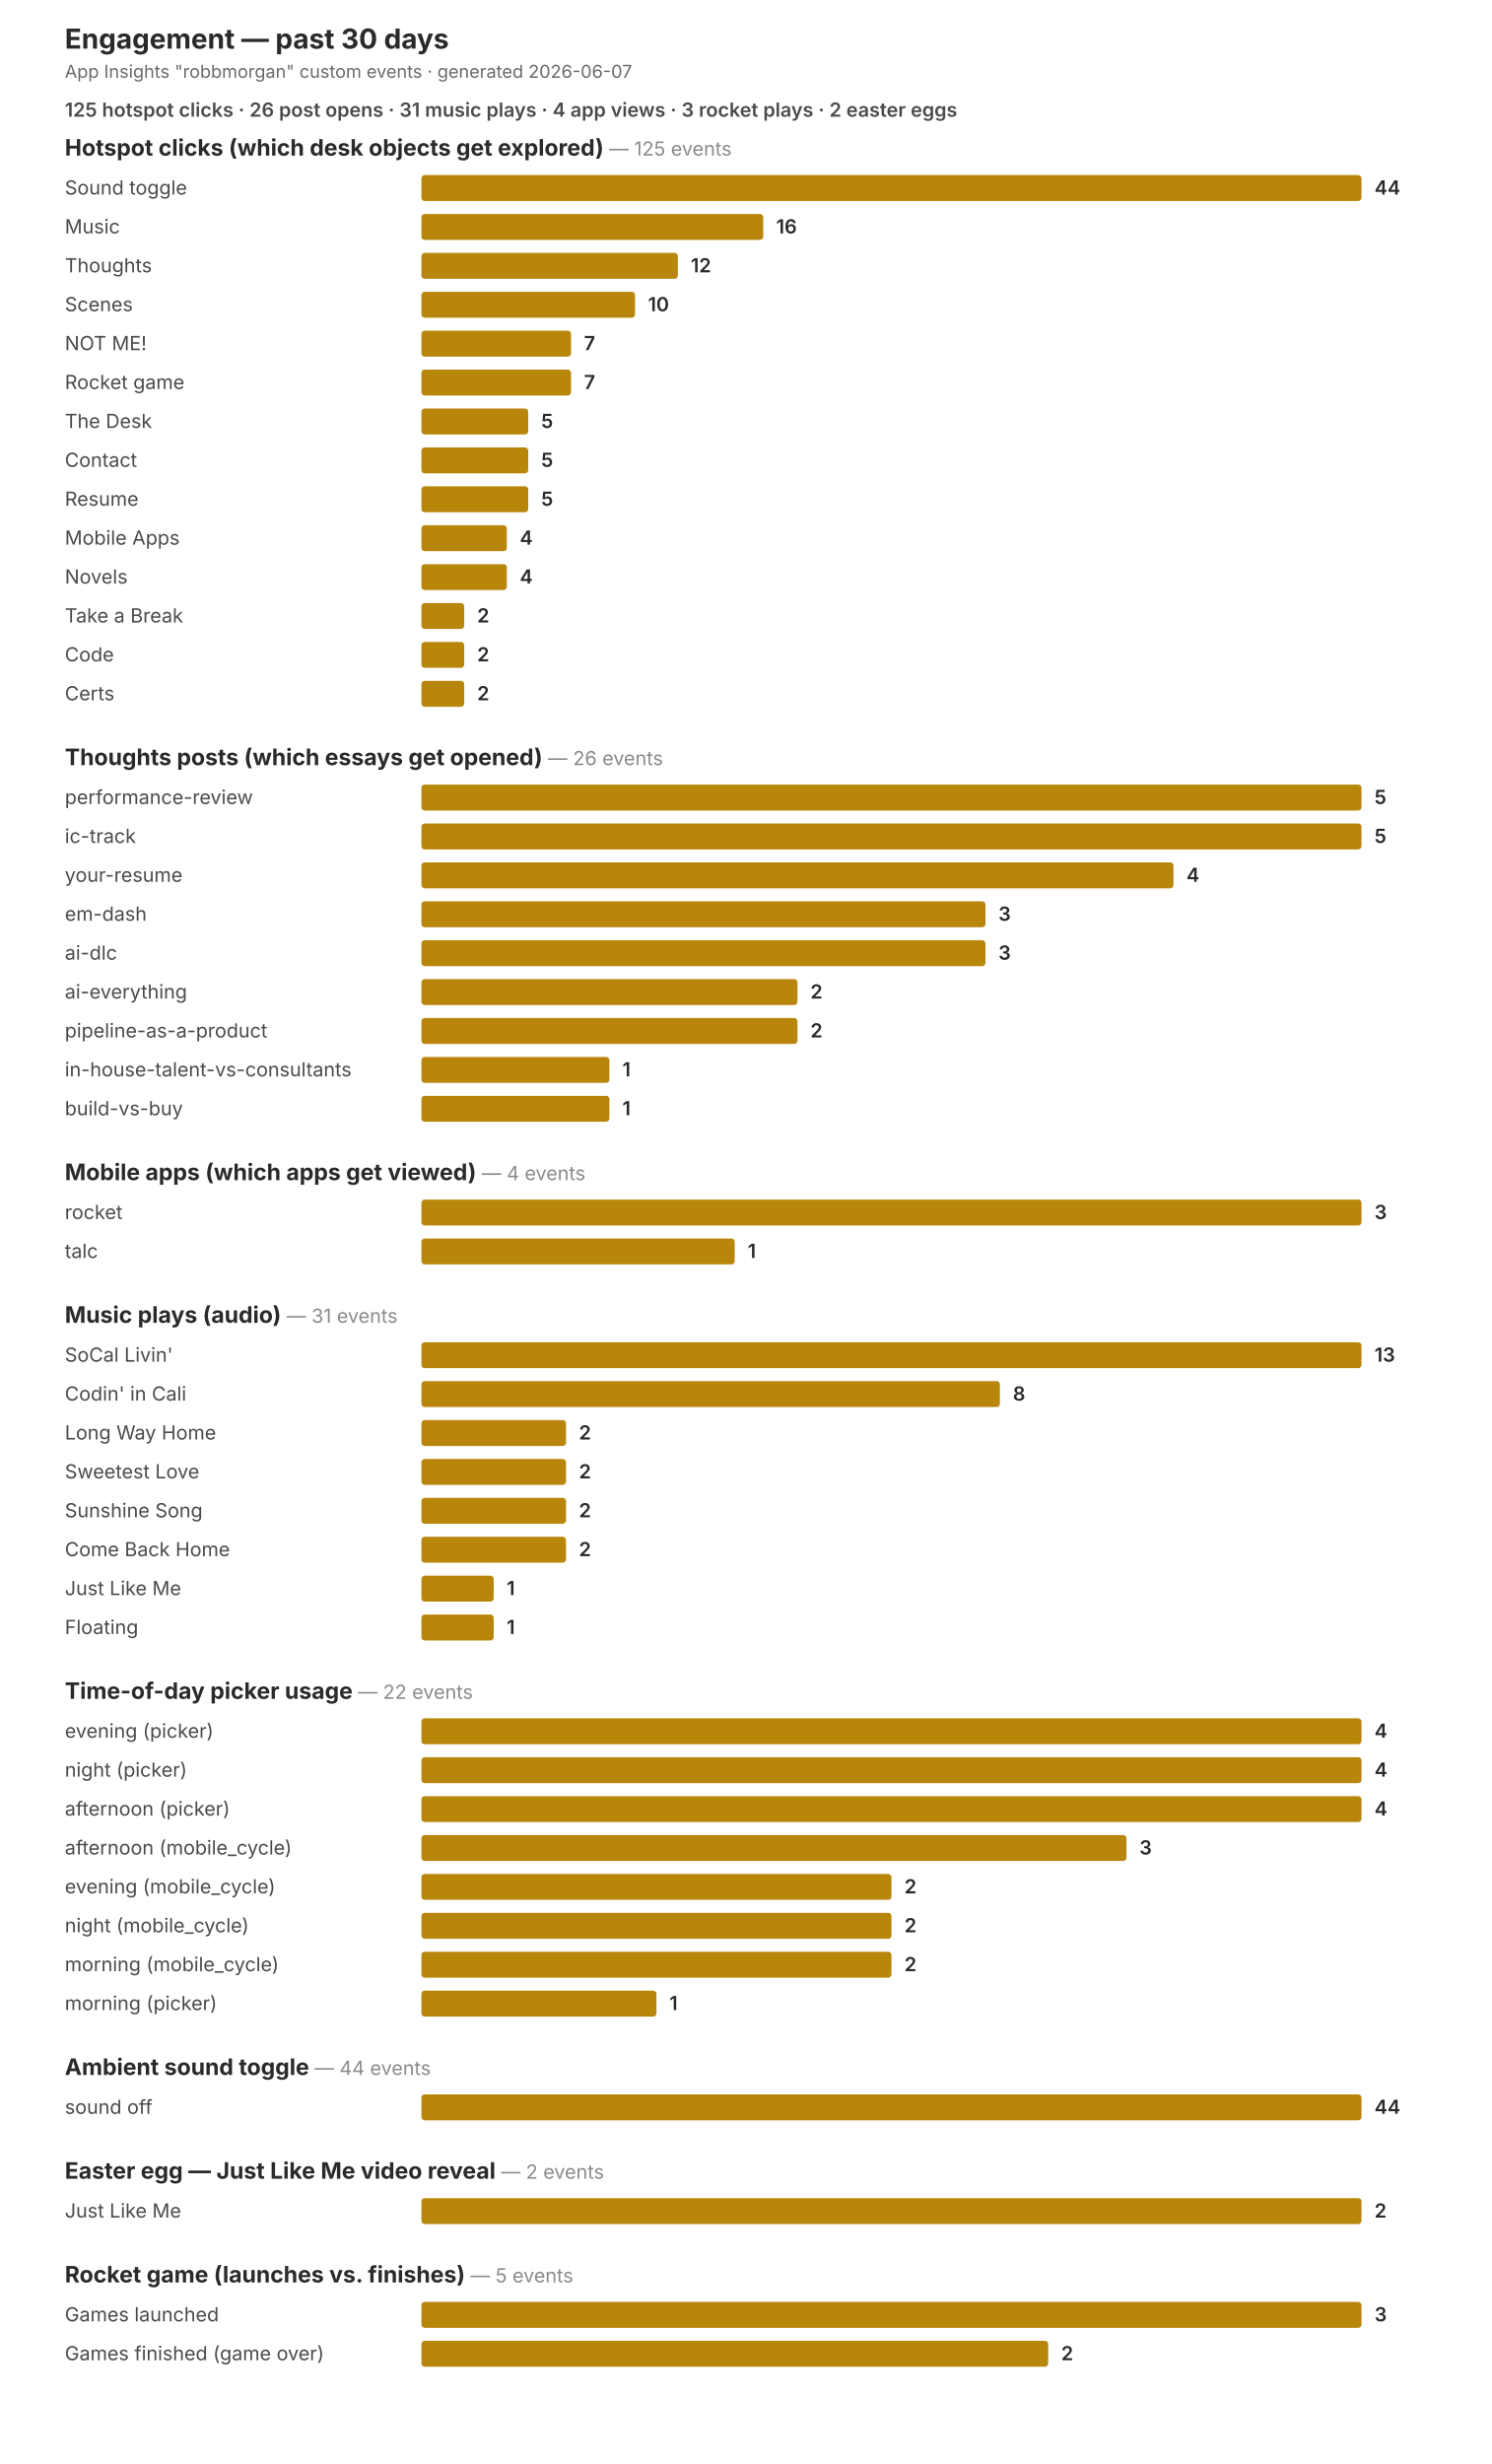
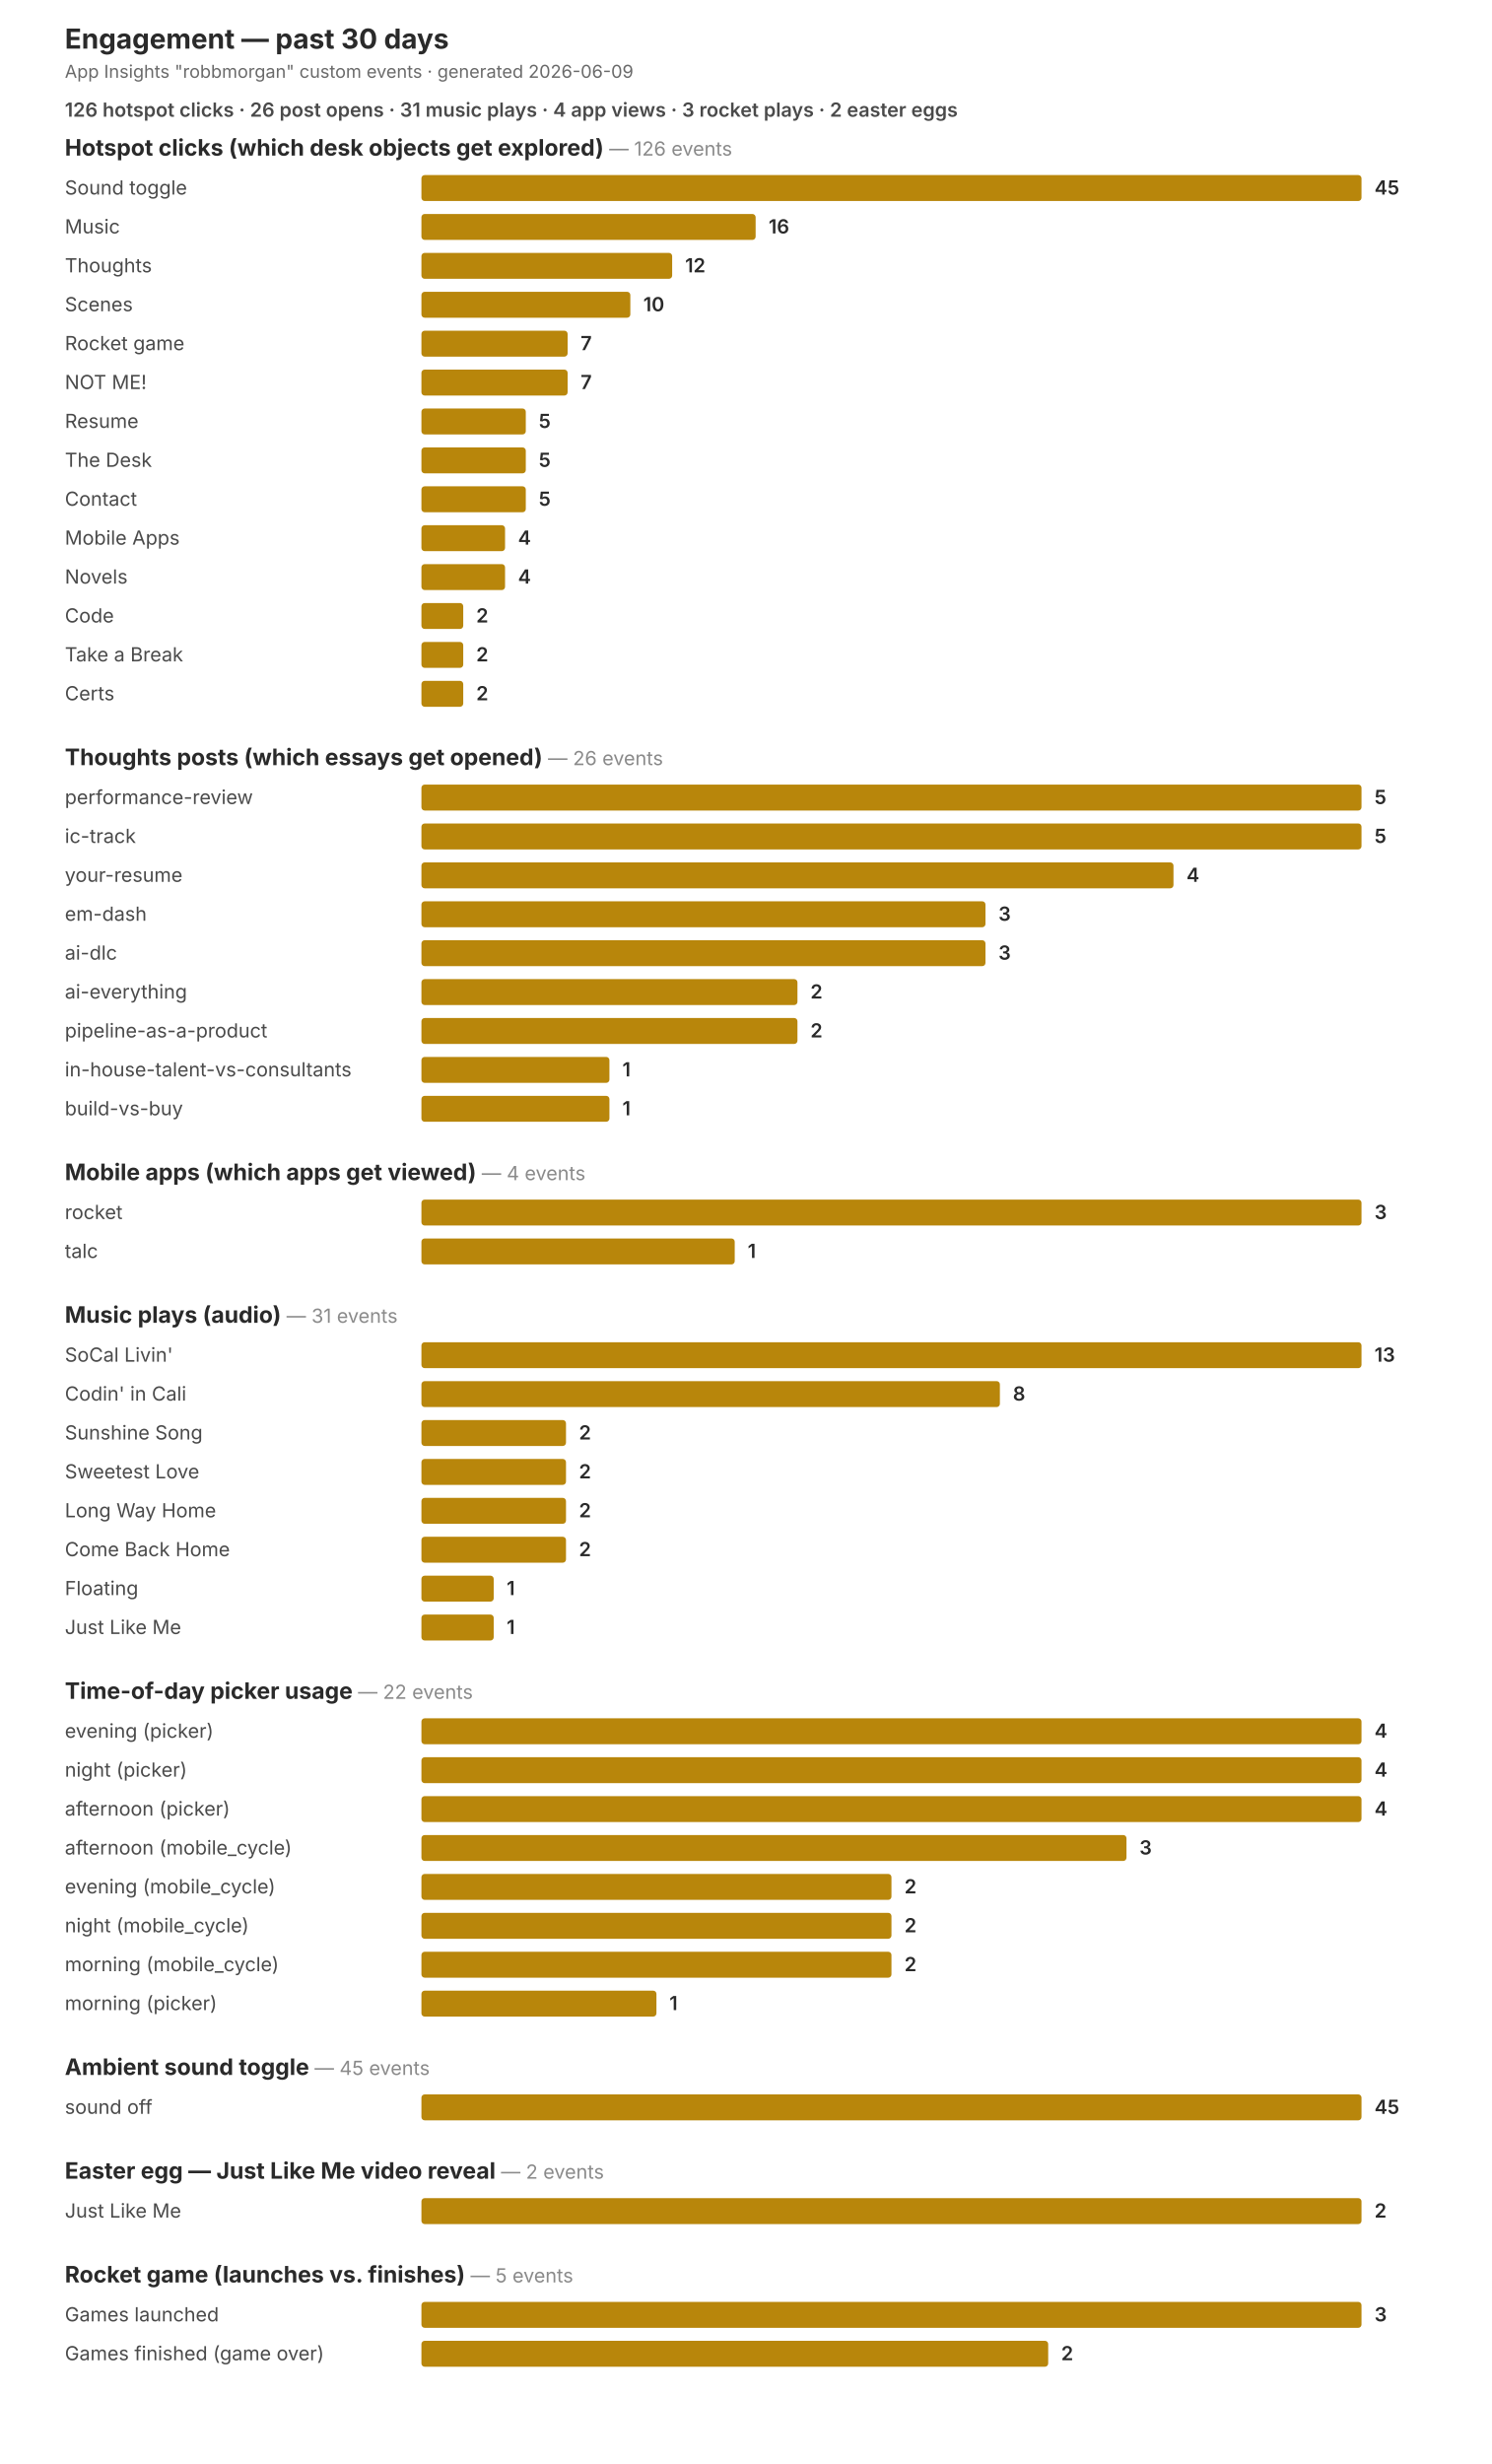
<svg xmlns="http://www.w3.org/2000/svg" viewBox="0 0 920 1520" width="920" height="1520" font-family="-apple-system, BlinkMacSystemFont, system-ui, sans-serif">
  <style>
    .title       { font-size: 17px; font-weight: 700; fill: #2a2a2a; }
    .subtitle    { font-size: 11px; fill: #6a6a6a; }
    .summary     { font-size: 12px; fill: #4a4a4a; font-weight: 600; }
    .section-title { font-size: 14px; font-weight: 700; fill: #2a2a2a; }
    .section-total { font-size: 12px; font-weight: 400; fill: #8a8a8a; }
    .bar-label   { font-size: 12px; fill: #4a4a4a; }
    .bar         { fill: #b8860b; }
    .bar-value   { font-size: 12px; font-weight: 600; fill: #2a2a2a; }
    .empty       { font-size: 12px; fill: #8a8a8a; font-style: italic; }
  </style>
  <text x="40" y="30" class="title">Engagement — past 30 days</text>
-   <text x="40" y="48" class="subtitle">App Insights "robbmorgan" custom events · generated 2026-06-07</text>
-   <text x="40" y="72" class="summary">125 hotspot clicks · 26 post opens · 31 music plays · 4 app views · 3 rocket plays · 2 easter eggs</text>
-   <text x="40" y="96" class="section-title">Hotspot clicks (which desk objects get explored) <tspan class="section-total">— 125 events</tspan>
+   <text x="40" y="48" class="subtitle">App Insights "robbmorgan" custom events · generated 2026-06-09</text>
+   <text x="40" y="72" class="summary">126 hotspot clicks · 26 post opens · 31 music plays · 4 app views · 3 rocket plays · 2 easter eggs</text>
+   <text x="40" y="96" class="section-title">Hotspot clicks (which desk objects get explored) <tspan class="section-total">— 126 events</tspan>
  </text>
  <text x="40" y="120" class="bar-label">Sound toggle</text>
  <rect x="260" y="108" width="580.0" height="16" rx="2" class="bar" />
-   <text x="848.0" y="120" class="bar-value">44</text>
+   <text x="848.0" y="120" class="bar-value">45</text>
  <text x="40" y="144" class="bar-label">Music</text>
-   <rect x="260" y="132" width="210.9" height="16" rx="2" class="bar" />
-   <text x="478.9" y="144" class="bar-value">16</text>
+   <rect x="260" y="132" width="206.2" height="16" rx="2" class="bar" />
+   <text x="474.2" y="144" class="bar-value">16</text>
  <text x="40" y="168" class="bar-label">Thoughts</text>
-   <rect x="260" y="156" width="158.2" height="16" rx="2" class="bar" />
-   <text x="426.2" y="168" class="bar-value">12</text>
+   <rect x="260" y="156" width="154.7" height="16" rx="2" class="bar" />
+   <text x="422.7" y="168" class="bar-value">12</text>
  <text x="40" y="192" class="bar-label">Scenes</text>
-   <rect x="260" y="180" width="131.8" height="16" rx="2" class="bar" />
-   <text x="399.8" y="192" class="bar-value">10</text>
-   <text x="40" y="216" class="bar-label">NOT ME!</text>
-   <rect x="260" y="204" width="92.3" height="16" rx="2" class="bar" />
-   <text x="360.3" y="216" class="bar-value">7</text>
-   <text x="40" y="240" class="bar-label">Rocket game</text>
-   <rect x="260" y="228" width="92.3" height="16" rx="2" class="bar" />
-   <text x="360.3" y="240" class="bar-value">7</text>
-   <text x="40" y="264" class="bar-label">The Desk</text>
-   <rect x="260" y="252" width="65.9" height="16" rx="2" class="bar" />
-   <text x="333.9" y="264" class="bar-value">5</text>
-   <text x="40" y="288" class="bar-label">Contact</text>
-   <rect x="260" y="276" width="65.9" height="16" rx="2" class="bar" />
-   <text x="333.9" y="288" class="bar-value">5</text>
-   <text x="40" y="312" class="bar-label">Resume</text>
-   <rect x="260" y="300" width="65.9" height="16" rx="2" class="bar" />
-   <text x="333.9" y="312" class="bar-value">5</text>
+   <rect x="260" y="180" width="128.9" height="16" rx="2" class="bar" />
+   <text x="396.9" y="192" class="bar-value">10</text>
+   <text x="40" y="216" class="bar-label">Rocket game</text>
+   <rect x="260" y="204" width="90.2" height="16" rx="2" class="bar" />
+   <text x="358.2" y="216" class="bar-value">7</text>
+   <text x="40" y="240" class="bar-label">NOT ME!</text>
+   <rect x="260" y="228" width="90.2" height="16" rx="2" class="bar" />
+   <text x="358.2" y="240" class="bar-value">7</text>
+   <text x="40" y="264" class="bar-label">Resume</text>
+   <rect x="260" y="252" width="64.4" height="16" rx="2" class="bar" />
+   <text x="332.4" y="264" class="bar-value">5</text>
+   <text x="40" y="288" class="bar-label">The Desk</text>
+   <rect x="260" y="276" width="64.4" height="16" rx="2" class="bar" />
+   <text x="332.4" y="288" class="bar-value">5</text>
+   <text x="40" y="312" class="bar-label">Contact</text>
+   <rect x="260" y="300" width="64.4" height="16" rx="2" class="bar" />
+   <text x="332.4" y="312" class="bar-value">5</text>
  <text x="40" y="336" class="bar-label">Mobile Apps</text>
-   <rect x="260" y="324" width="52.7" height="16" rx="2" class="bar" />
-   <text x="320.7" y="336" class="bar-value">4</text>
+   <rect x="260" y="324" width="51.6" height="16" rx="2" class="bar" />
+   <text x="319.6" y="336" class="bar-value">4</text>
  <text x="40" y="360" class="bar-label">Novels</text>
-   <rect x="260" y="348" width="52.7" height="16" rx="2" class="bar" />
-   <text x="320.7" y="360" class="bar-value">4</text>
-   <text x="40" y="384" class="bar-label">Take a Break</text>
-   <rect x="260" y="372" width="26.4" height="16" rx="2" class="bar" />
-   <text x="294.4" y="384" class="bar-value">2</text>
-   <text x="40" y="408" class="bar-label">Code</text>
-   <rect x="260" y="396" width="26.4" height="16" rx="2" class="bar" />
-   <text x="294.4" y="408" class="bar-value">2</text>
+   <rect x="260" y="348" width="51.6" height="16" rx="2" class="bar" />
+   <text x="319.6" y="360" class="bar-value">4</text>
+   <text x="40" y="384" class="bar-label">Code</text>
+   <rect x="260" y="372" width="25.8" height="16" rx="2" class="bar" />
+   <text x="293.8" y="384" class="bar-value">2</text>
+   <text x="40" y="408" class="bar-label">Take a Break</text>
+   <rect x="260" y="396" width="25.8" height="16" rx="2" class="bar" />
+   <text x="293.8" y="408" class="bar-value">2</text>
  <text x="40" y="432" class="bar-label">Certs</text>
-   <rect x="260" y="420" width="26.4" height="16" rx="2" class="bar" />
-   <text x="294.4" y="432" class="bar-value">2</text>
+   <rect x="260" y="420" width="25.8" height="16" rx="2" class="bar" />
+   <text x="293.8" y="432" class="bar-value">2</text>
  <text x="40" y="472" class="section-title">Thoughts posts (which essays get opened) <tspan class="section-total">— 26 events</tspan>
  </text>
  <text x="40" y="496" class="bar-label">performance-review</text>
  <rect x="260" y="484" width="580.0" height="16" rx="2" class="bar" />
  <text x="848.0" y="496" class="bar-value">5</text>
  <text x="40" y="520" class="bar-label">ic-track</text>
  <rect x="260" y="508" width="580.0" height="16" rx="2" class="bar" />
  <text x="848.0" y="520" class="bar-value">5</text>
  <text x="40" y="544" class="bar-label">your-resume</text>
  <rect x="260" y="532" width="464.0" height="16" rx="2" class="bar" />
  <text x="732.0" y="544" class="bar-value">4</text>
  <text x="40" y="568" class="bar-label">em-dash</text>
  <rect x="260" y="556" width="348.0" height="16" rx="2" class="bar" />
  <text x="616.0" y="568" class="bar-value">3</text>
  <text x="40" y="592" class="bar-label">ai-dlc</text>
  <rect x="260" y="580" width="348.0" height="16" rx="2" class="bar" />
  <text x="616.0" y="592" class="bar-value">3</text>
  <text x="40" y="616" class="bar-label">ai-everything</text>
  <rect x="260" y="604" width="232.0" height="16" rx="2" class="bar" />
  <text x="500.0" y="616" class="bar-value">2</text>
  <text x="40" y="640" class="bar-label">pipeline-as-a-product</text>
  <rect x="260" y="628" width="232.0" height="16" rx="2" class="bar" />
  <text x="500.0" y="640" class="bar-value">2</text>
  <text x="40" y="664" class="bar-label">in-house-talent-vs-consultants</text>
  <rect x="260" y="652" width="116.0" height="16" rx="2" class="bar" />
  <text x="384.0" y="664" class="bar-value">1</text>
  <text x="40" y="688" class="bar-label">build-vs-buy</text>
  <rect x="260" y="676" width="116.0" height="16" rx="2" class="bar" />
  <text x="384.0" y="688" class="bar-value">1</text>
  <text x="40" y="728" class="section-title">Mobile apps (which apps get viewed) <tspan class="section-total">— 4 events</tspan>
  </text>
  <text x="40" y="752" class="bar-label">rocket</text>
  <rect x="260" y="740" width="580.0" height="16" rx="2" class="bar" />
  <text x="848.0" y="752" class="bar-value">3</text>
  <text x="40" y="776" class="bar-label">talc</text>
  <rect x="260" y="764" width="193.3" height="16" rx="2" class="bar" />
  <text x="461.3" y="776" class="bar-value">1</text>
  <text x="40" y="816" class="section-title">Music plays (audio) <tspan class="section-total">— 31 events</tspan>
  </text>
  <text x="40" y="840" class="bar-label">SoCal Livin'</text>
  <rect x="260" y="828" width="580.0" height="16" rx="2" class="bar" />
  <text x="848.0" y="840" class="bar-value">13</text>
  <text x="40" y="864" class="bar-label">Codin' in Cali</text>
  <rect x="260" y="852" width="356.9" height="16" rx="2" class="bar" />
  <text x="624.9" y="864" class="bar-value">8</text>
-   <text x="40" y="888" class="bar-label">Long Way Home</text>
+   <text x="40" y="888" class="bar-label">Sunshine Song</text>
  <rect x="260" y="876" width="89.2" height="16" rx="2" class="bar" />
  <text x="357.2" y="888" class="bar-value">2</text>
  <text x="40" y="912" class="bar-label">Sweetest Love</text>
  <rect x="260" y="900" width="89.2" height="16" rx="2" class="bar" />
  <text x="357.2" y="912" class="bar-value">2</text>
-   <text x="40" y="936" class="bar-label">Sunshine Song</text>
+   <text x="40" y="936" class="bar-label">Long Way Home</text>
  <rect x="260" y="924" width="89.2" height="16" rx="2" class="bar" />
  <text x="357.2" y="936" class="bar-value">2</text>
  <text x="40" y="960" class="bar-label">Come Back Home</text>
  <rect x="260" y="948" width="89.2" height="16" rx="2" class="bar" />
  <text x="357.2" y="960" class="bar-value">2</text>
-   <text x="40" y="984" class="bar-label">Just Like Me</text>
+   <text x="40" y="984" class="bar-label">Floating</text>
  <rect x="260" y="972" width="44.6" height="16" rx="2" class="bar" />
  <text x="312.6" y="984" class="bar-value">1</text>
-   <text x="40" y="1008" class="bar-label">Floating</text>
+   <text x="40" y="1008" class="bar-label">Just Like Me</text>
  <rect x="260" y="996" width="44.6" height="16" rx="2" class="bar" />
  <text x="312.6" y="1008" class="bar-value">1</text>
  <text x="40" y="1048" class="section-title">Time-of-day picker usage <tspan class="section-total">— 22 events</tspan>
  </text>
  <text x="40" y="1072" class="bar-label">evening (picker)</text>
  <rect x="260" y="1060" width="580.0" height="16" rx="2" class="bar" />
  <text x="848.0" y="1072" class="bar-value">4</text>
  <text x="40" y="1096" class="bar-label">night (picker)</text>
  <rect x="260" y="1084" width="580.0" height="16" rx="2" class="bar" />
  <text x="848.0" y="1096" class="bar-value">4</text>
  <text x="40" y="1120" class="bar-label">afternoon (picker)</text>
  <rect x="260" y="1108" width="580.0" height="16" rx="2" class="bar" />
  <text x="848.0" y="1120" class="bar-value">4</text>
  <text x="40" y="1144" class="bar-label">afternoon (mobile_cycle)</text>
  <rect x="260" y="1132" width="435.0" height="16" rx="2" class="bar" />
  <text x="703.0" y="1144" class="bar-value">3</text>
  <text x="40" y="1168" class="bar-label">evening (mobile_cycle)</text>
  <rect x="260" y="1156" width="290.0" height="16" rx="2" class="bar" />
  <text x="558.0" y="1168" class="bar-value">2</text>
  <text x="40" y="1192" class="bar-label">night (mobile_cycle)</text>
  <rect x="260" y="1180" width="290.0" height="16" rx="2" class="bar" />
  <text x="558.0" y="1192" class="bar-value">2</text>
  <text x="40" y="1216" class="bar-label">morning (mobile_cycle)</text>
  <rect x="260" y="1204" width="290.0" height="16" rx="2" class="bar" />
  <text x="558.0" y="1216" class="bar-value">2</text>
  <text x="40" y="1240" class="bar-label">morning (picker)</text>
  <rect x="260" y="1228" width="145.0" height="16" rx="2" class="bar" />
  <text x="413.0" y="1240" class="bar-value">1</text>
-   <text x="40" y="1280" class="section-title">Ambient sound toggle <tspan class="section-total">— 44 events</tspan>
+   <text x="40" y="1280" class="section-title">Ambient sound toggle <tspan class="section-total">— 45 events</tspan>
  </text>
  <text x="40" y="1304" class="bar-label">sound off</text>
  <rect x="260" y="1292" width="580.0" height="16" rx="2" class="bar" />
-   <text x="848.0" y="1304" class="bar-value">44</text>
+   <text x="848.0" y="1304" class="bar-value">45</text>
  <text x="40" y="1344" class="section-title">Easter egg — Just Like Me video reveal <tspan class="section-total">— 2 events</tspan>
  </text>
  <text x="40" y="1368" class="bar-label">Just Like Me</text>
  <rect x="260" y="1356" width="580.0" height="16" rx="2" class="bar" />
  <text x="848.0" y="1368" class="bar-value">2</text>
  <text x="40" y="1408" class="section-title">Rocket game (launches vs. finishes) <tspan class="section-total">— 5 events</tspan>
  </text>
  <text x="40" y="1432" class="bar-label">Games launched</text>
  <rect x="260" y="1420" width="580.0" height="16" rx="2" class="bar" />
  <text x="848.0" y="1432" class="bar-value">3</text>
  <text x="40" y="1456" class="bar-label">Games finished (game over)</text>
  <rect x="260" y="1444" width="386.7" height="16" rx="2" class="bar" />
  <text x="654.7" y="1456" class="bar-value">2</text>
</svg>
